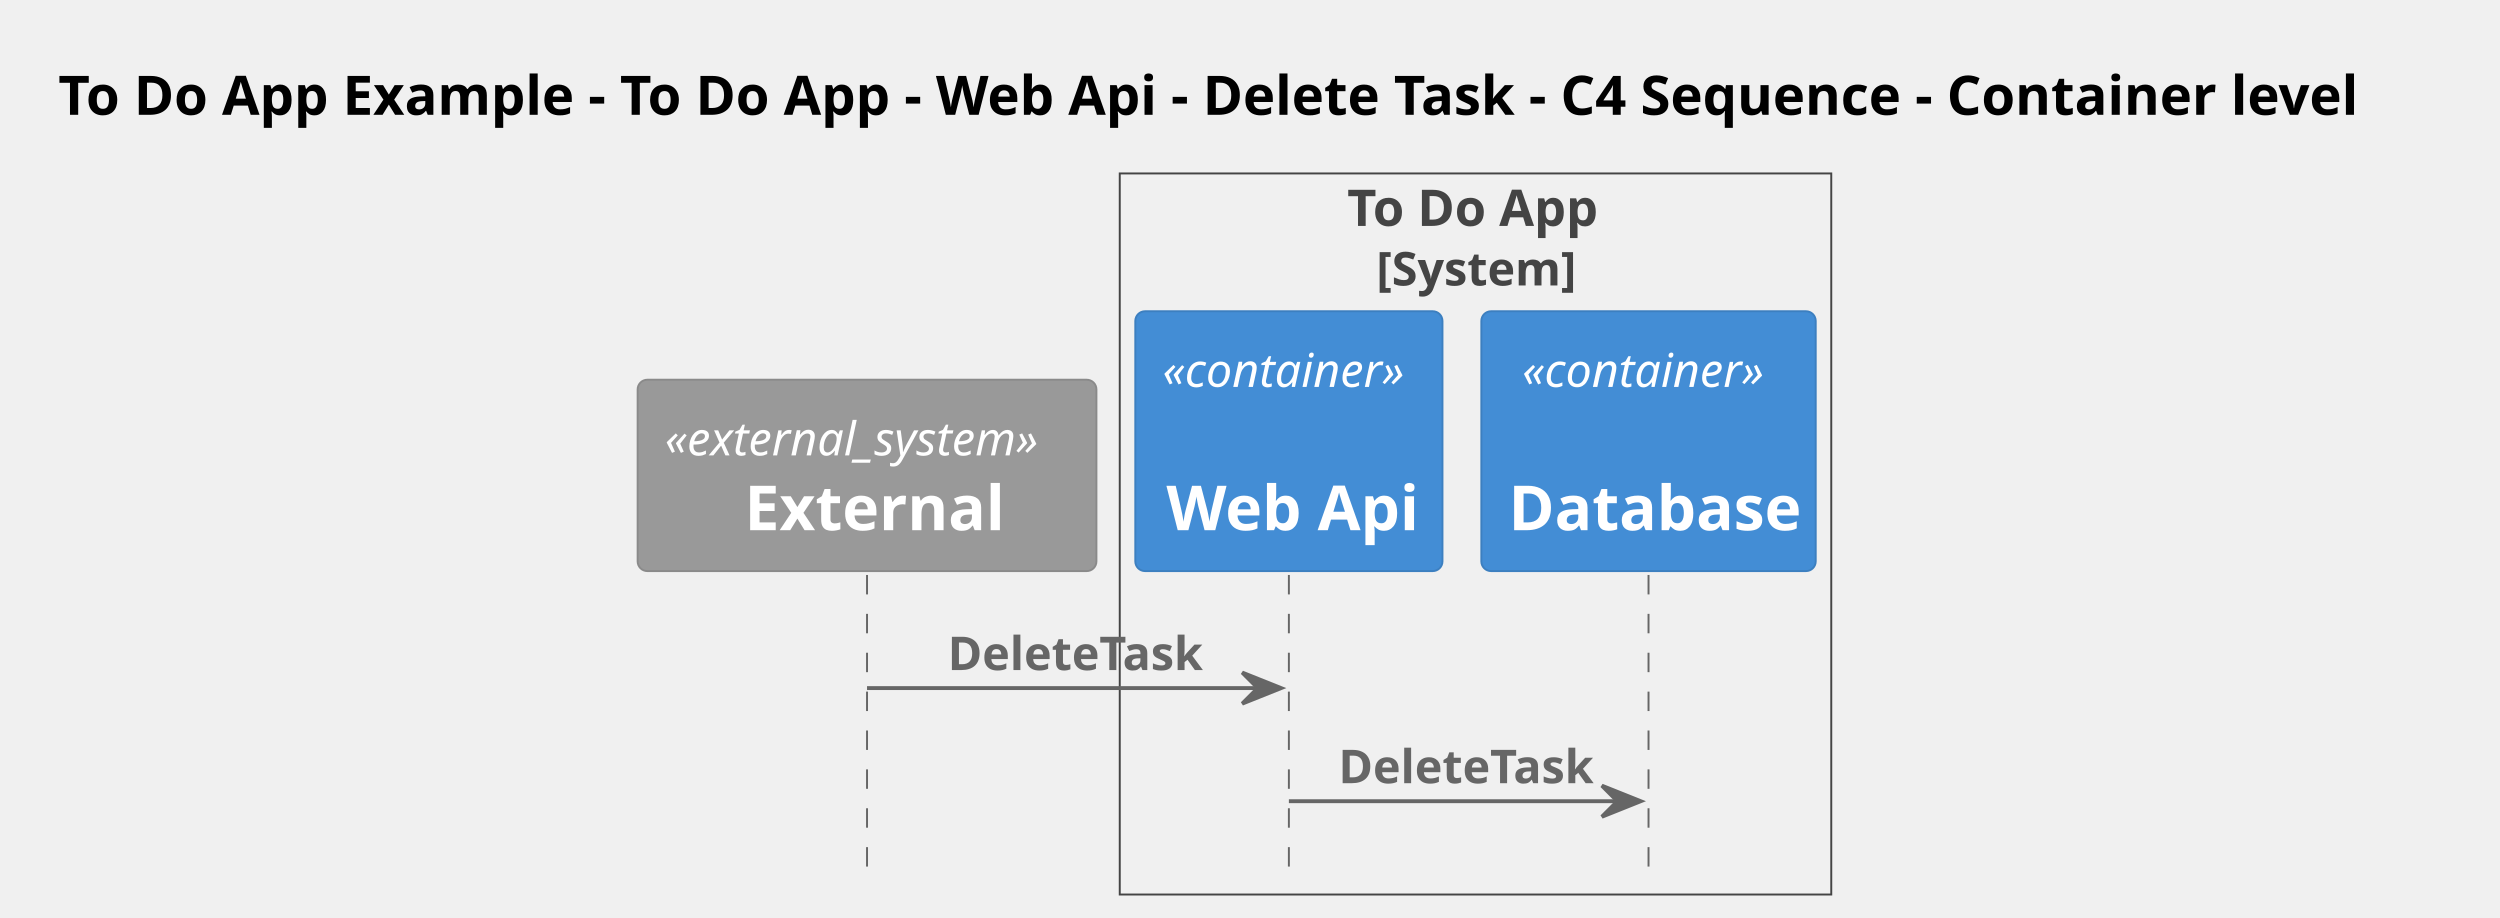
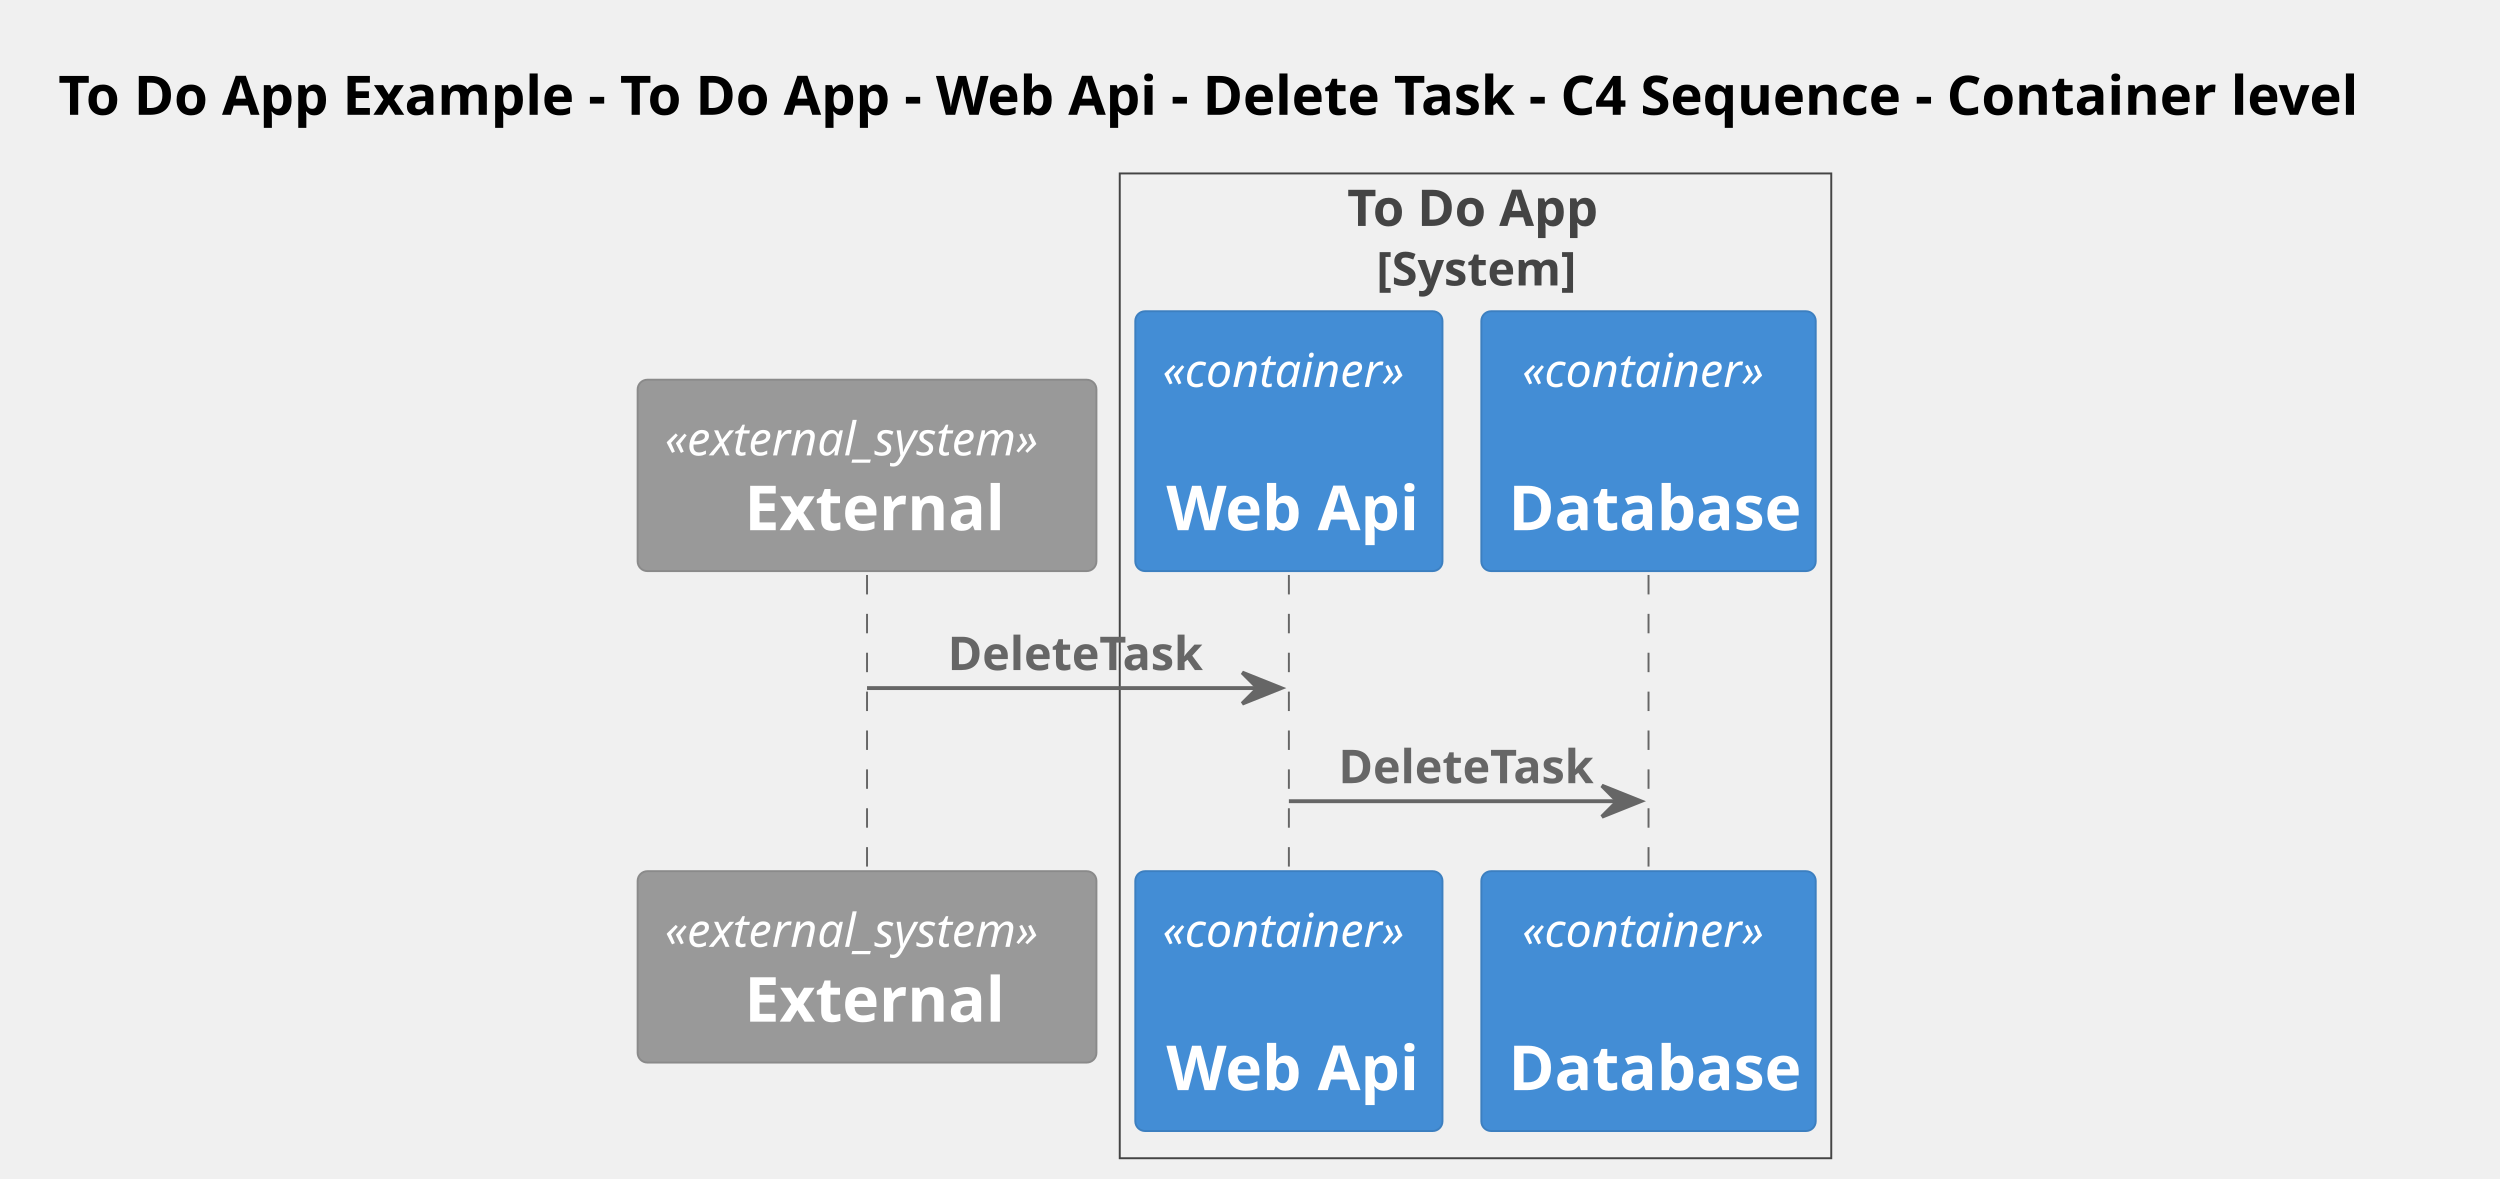
- <svg xmlns="http://www.w3.org/2000/svg" contentStyleType="text/css" height="236px" preserveAspectRatio="none" style="width:643px;height:236px;background:#FFFFFF;" version="1.1" viewBox="0 0 643 236" width="643px" zoomAndPan="magnify">
+ <svg xmlns="http://www.w3.org/2000/svg" contentStyleType="text/css" height="303px" preserveAspectRatio="none" style="width:643px;height:303px;background:#FFFFFF;" version="1.1" viewBox="0 0 643 303" width="643px" zoomAndPan="magnify">
  <defs />
  <g>
-     <rect fill="none" height="185.461" style="stroke:#444444;stroke-width:0.5;" width="183" x="288" y="44.609" />
+     <rect fill="none" height="253.289" style="stroke:#444444;stroke-width:0.5;" width="183" x="288" y="44.609" />
    <text fill="#444444" font-family="sans-serif" font-size="13" font-weight="bold" lengthAdjust="spacing" textLength="66" x="346.5" y="58.105">To Do App</text>
    <text fill="#444444" font-family="sans-serif" font-size="12" font-weight="bold" lengthAdjust="spacing" textLength="51" x="354" y="73.418">[System]</text>
    <text fill="#000000" font-family="sans-serif" font-size="14" font-weight="bold" lengthAdjust="spacing" textLength="610" x="15" y="29.533">To Do App Example - To Do App - Web Api - Delete Task - C4 Sequence - Container level</text>
    <line style="stroke:#666666;stroke-width:0.5;stroke-dasharray:5.0,5.0;" x1="223" x2="223" y1="147.883" y2="224.07" />
    <line style="stroke:#666666;stroke-width:0.5;stroke-dasharray:5.0,5.0;" x1="331.5" x2="331.5" y1="147.883" y2="224.07" />
    <line style="stroke:#666666;stroke-width:0.5;stroke-dasharray:5.0,5.0;" x1="424" x2="424" y1="147.883" y2="224.07" />
    <rect fill="#999999" height="49.219" rx="2.5" ry="2.5" style="stroke:#8A8A8A;stroke-width:0.5;" width="118" x="164" y="97.664" />
    <text fill="#FFFFFF" font-family="sans-serif" font-size="12" font-style="italic" lengthAdjust="spacing" textLength="104" x="171" y="117.121">«external_system»</text>
    <text fill="#FFFFFF" font-family="sans-serif" font-size="16" font-weight="bold" lengthAdjust="spacing" textLength="63" x="191.5" y="136.367">External</text>
    <rect fill="#438DD5" height="66.828" rx="2.5" ry="2.5" style="stroke:#3C7FC0;stroke-width:0.5;" width="79" x="292" y="80.055" />
    <text fill="#FFFFFF" font-family="sans-serif" font-size="12" font-style="italic" lengthAdjust="spacing" textLength="65" x="299" y="99.512">«container»</text>
    <text fill="#FFFFFF" font-family="sans-serif" font-size="14" lengthAdjust="spacing" textLength="4" x="329.5" y="116.682"> </text>
    <text fill="#FFFFFF" font-family="sans-serif" font-size="16" font-weight="bold" lengthAdjust="spacing" textLength="63" x="300" y="136.367">Web Api</text>
    <rect fill="#438DD5" height="66.828" rx="2.5" ry="2.5" style="stroke:#3C7FC0;stroke-width:0.5;" width="86" x="381" y="80.055" />
    <text fill="#FFFFFF" font-family="sans-serif" font-size="12" font-style="italic" lengthAdjust="spacing" textLength="65" x="391.5" y="99.512">«container»</text>
    <text fill="#FFFFFF" font-family="sans-serif" font-size="14" lengthAdjust="spacing" textLength="4" x="422" y="116.682"> </text>
    <text fill="#FFFFFF" font-family="sans-serif" font-size="16" font-weight="bold" lengthAdjust="spacing" textLength="72" x="388" y="136.367">Database</text>
+     <rect fill="#999999" height="49.219" rx="2.5" ry="2.5" style="stroke:#8A8A8A;stroke-width:0.5;" width="118" x="164" y="224.07" />
+     <text fill="#FFFFFF" font-family="sans-serif" font-size="12" font-style="italic" lengthAdjust="spacing" textLength="104" x="171" y="243.527">«external_system»</text>
+     <text fill="#FFFFFF" font-family="sans-serif" font-size="16" font-weight="bold" lengthAdjust="spacing" textLength="63" x="191.5" y="262.773">External</text>
+     <rect fill="#438DD5" height="66.828" rx="2.5" ry="2.5" style="stroke:#3C7FC0;stroke-width:0.5;" width="79" x="292" y="224.07" />
+     <text fill="#FFFFFF" font-family="sans-serif" font-size="12" font-style="italic" lengthAdjust="spacing" textLength="65" x="299" y="243.527">«container»</text>
+     <text fill="#FFFFFF" font-family="sans-serif" font-size="14" lengthAdjust="spacing" textLength="4" x="329.5" y="260.697"> </text>
+     <text fill="#FFFFFF" font-family="sans-serif" font-size="16" font-weight="bold" lengthAdjust="spacing" textLength="63" x="300" y="280.383">Web Api</text>
+     <rect fill="#438DD5" height="66.828" rx="2.5" ry="2.5" style="stroke:#3C7FC0;stroke-width:0.5;" width="86" x="381" y="224.07" />
+     <text fill="#FFFFFF" font-family="sans-serif" font-size="12" font-style="italic" lengthAdjust="spacing" textLength="65" x="391.5" y="243.527">«container»</text>
+     <text fill="#FFFFFF" font-family="sans-serif" font-size="14" lengthAdjust="spacing" textLength="4" x="422" y="260.697"> </text>
+     <text fill="#FFFFFF" font-family="sans-serif" font-size="16" font-weight="bold" lengthAdjust="spacing" textLength="72" x="388" y="280.383">Database</text>
    <polygon fill="#666666" points="319.5,172.977,329.5,176.977,319.5,180.977,323.5,176.977" style="stroke:#666666;stroke-width:1.0;" />
    <line style="stroke:#666666;stroke-width:1.0;" x1="223" x2="325.5" y1="176.977" y2="176.977" />
    <text fill="#666666" font-family="sans-serif" font-size="12" font-weight="bold" lengthAdjust="spacing" textLength="36" x="243.75" y="172.34">Delete</text>
    <text fill="#666666" font-family="sans-serif" font-size="12" font-weight="bold" lengthAdjust="spacing" textLength="3" x="279.75" y="172.34"> </text>
    <text fill="#666666" font-family="sans-serif" font-size="12" font-weight="bold" lengthAdjust="spacing" textLength="28" x="282.75" y="172.34">Task</text>
    <polygon fill="#666666" points="412,202.07,422,206.07,412,210.07,416,206.07" style="stroke:#666666;stroke-width:1.0;" />
    <line style="stroke:#666666;stroke-width:1.0;" x1="331.5" x2="418" y1="206.07" y2="206.07" />
    <text fill="#666666" font-family="sans-serif" font-size="12" font-weight="bold" lengthAdjust="spacing" textLength="36" x="344.25" y="201.434">Delete</text>
    <text fill="#666666" font-family="sans-serif" font-size="12" font-weight="bold" lengthAdjust="spacing" textLength="3" x="380.25" y="201.434"> </text>
    <text fill="#666666" font-family="sans-serif" font-size="12" font-weight="bold" lengthAdjust="spacing" textLength="28" x="383.25" y="201.434">Task</text>
  </g>
</svg>
